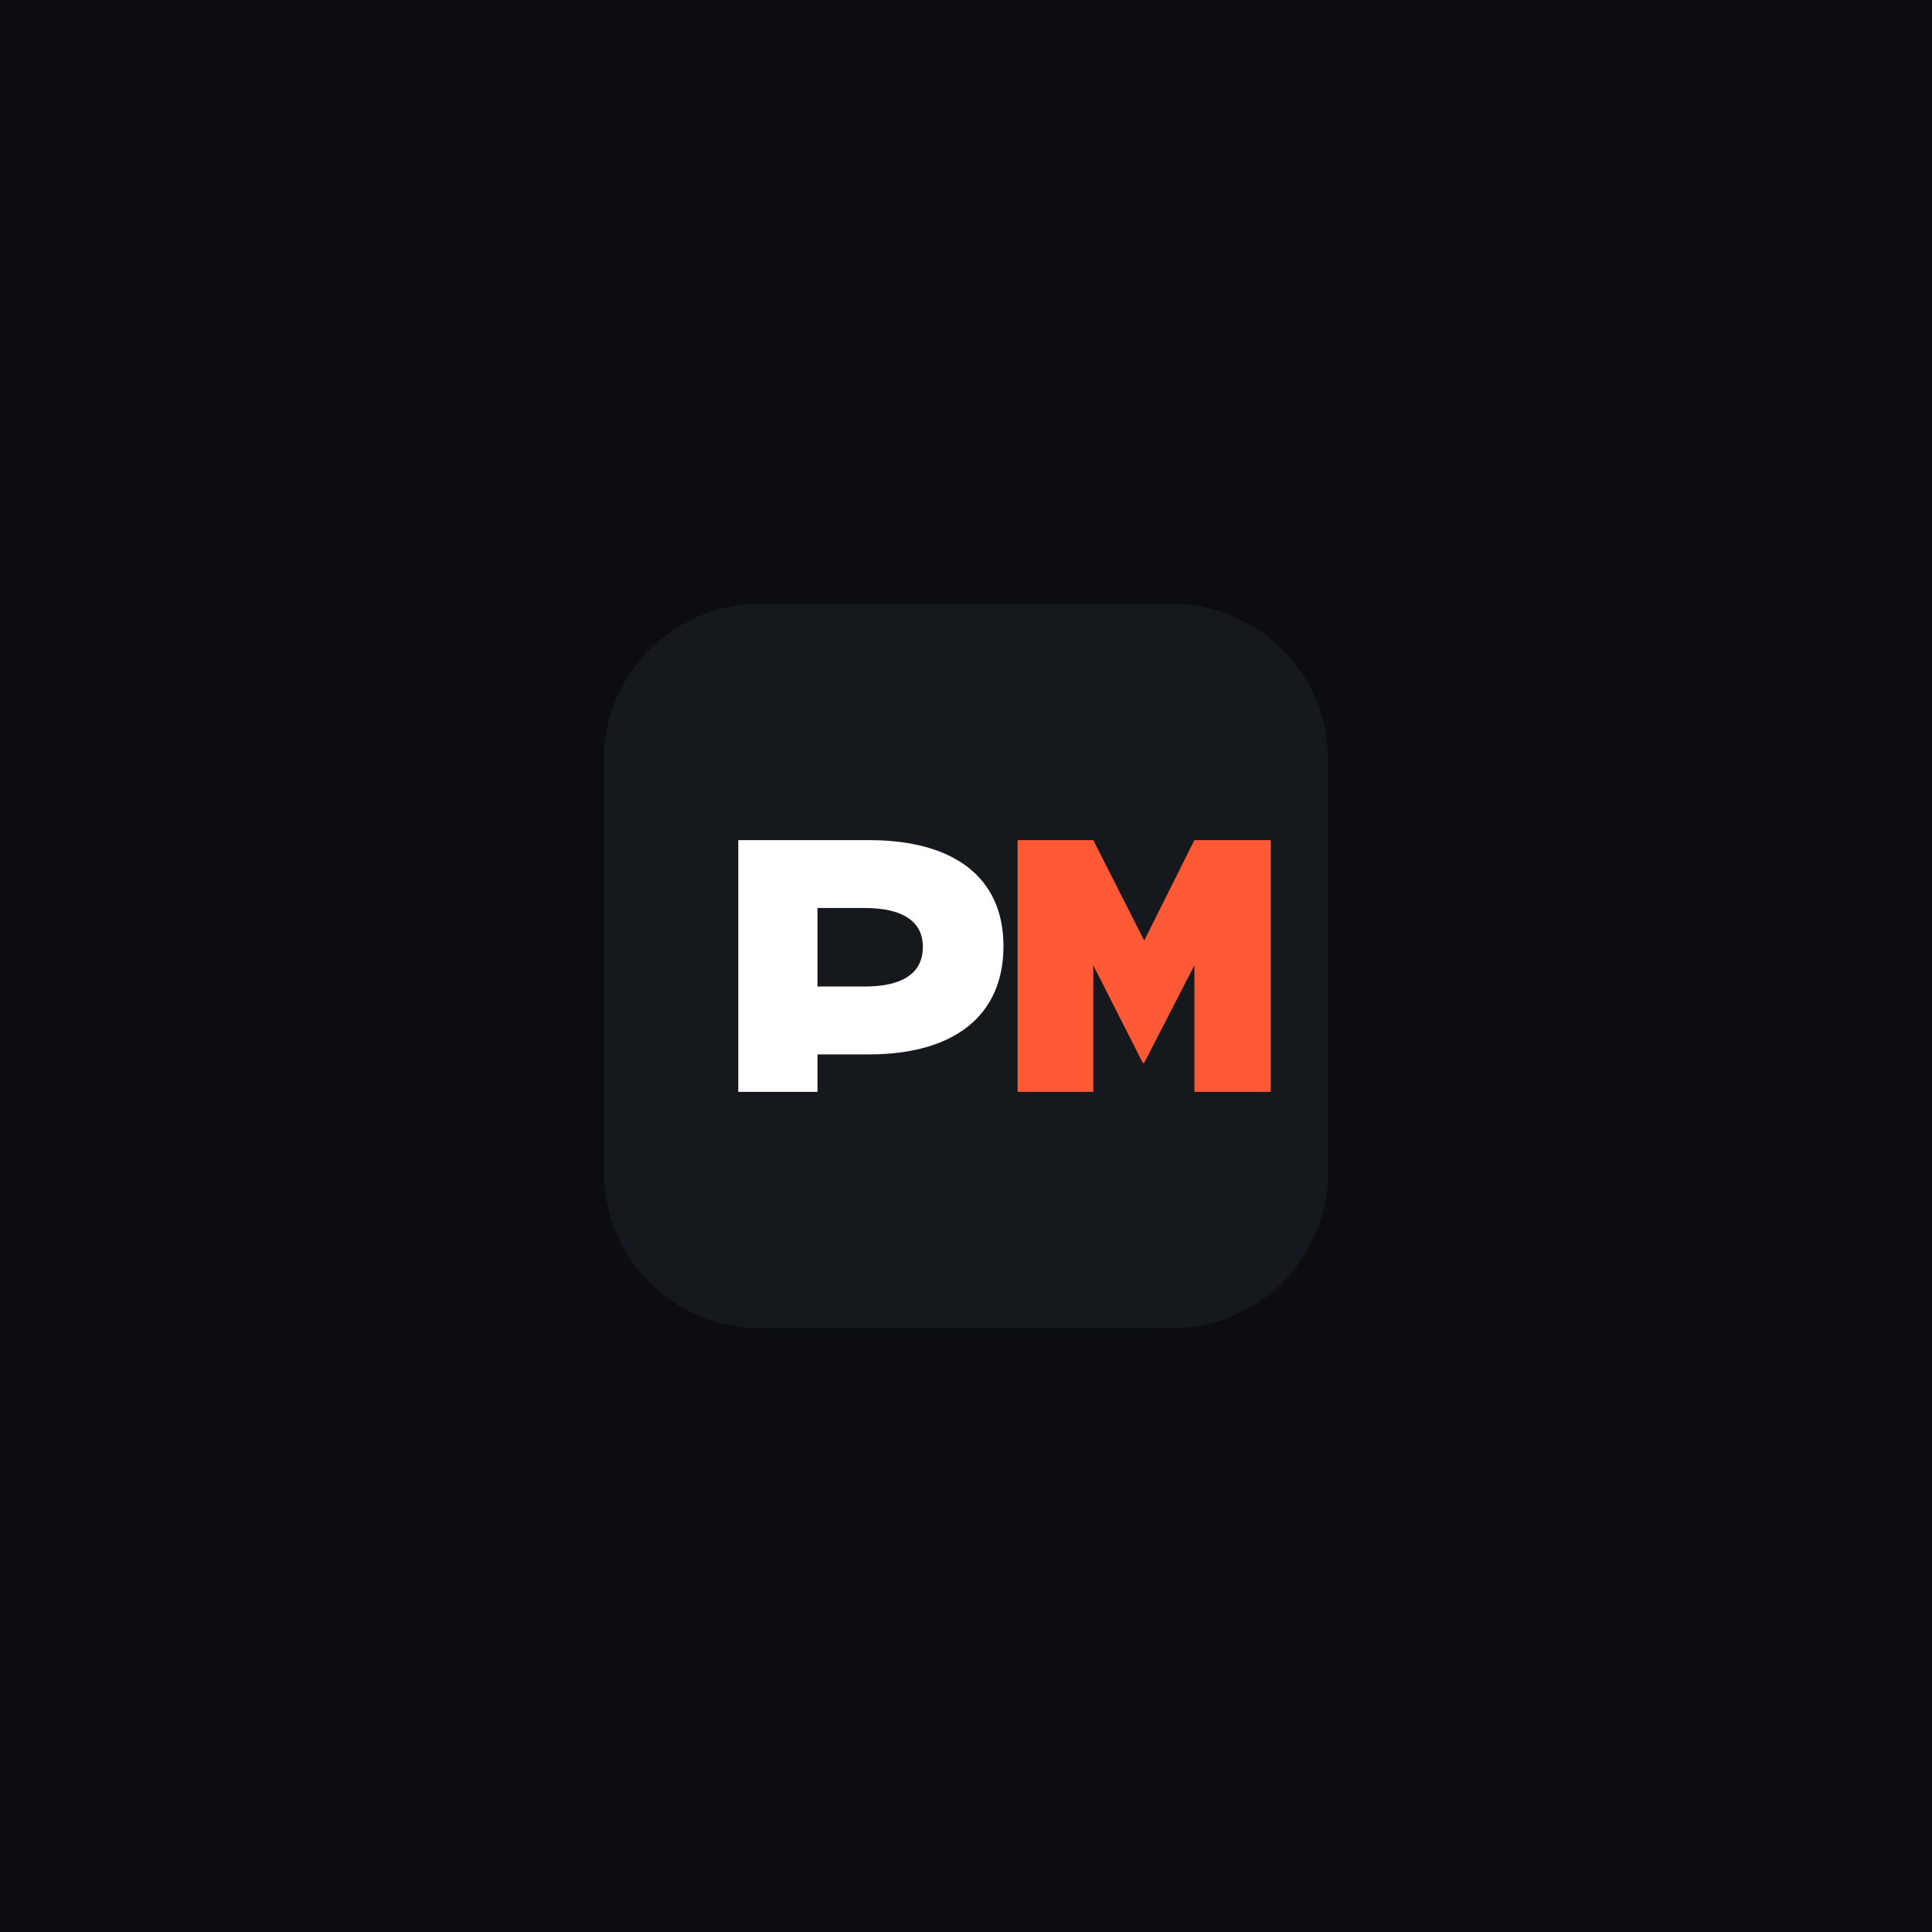
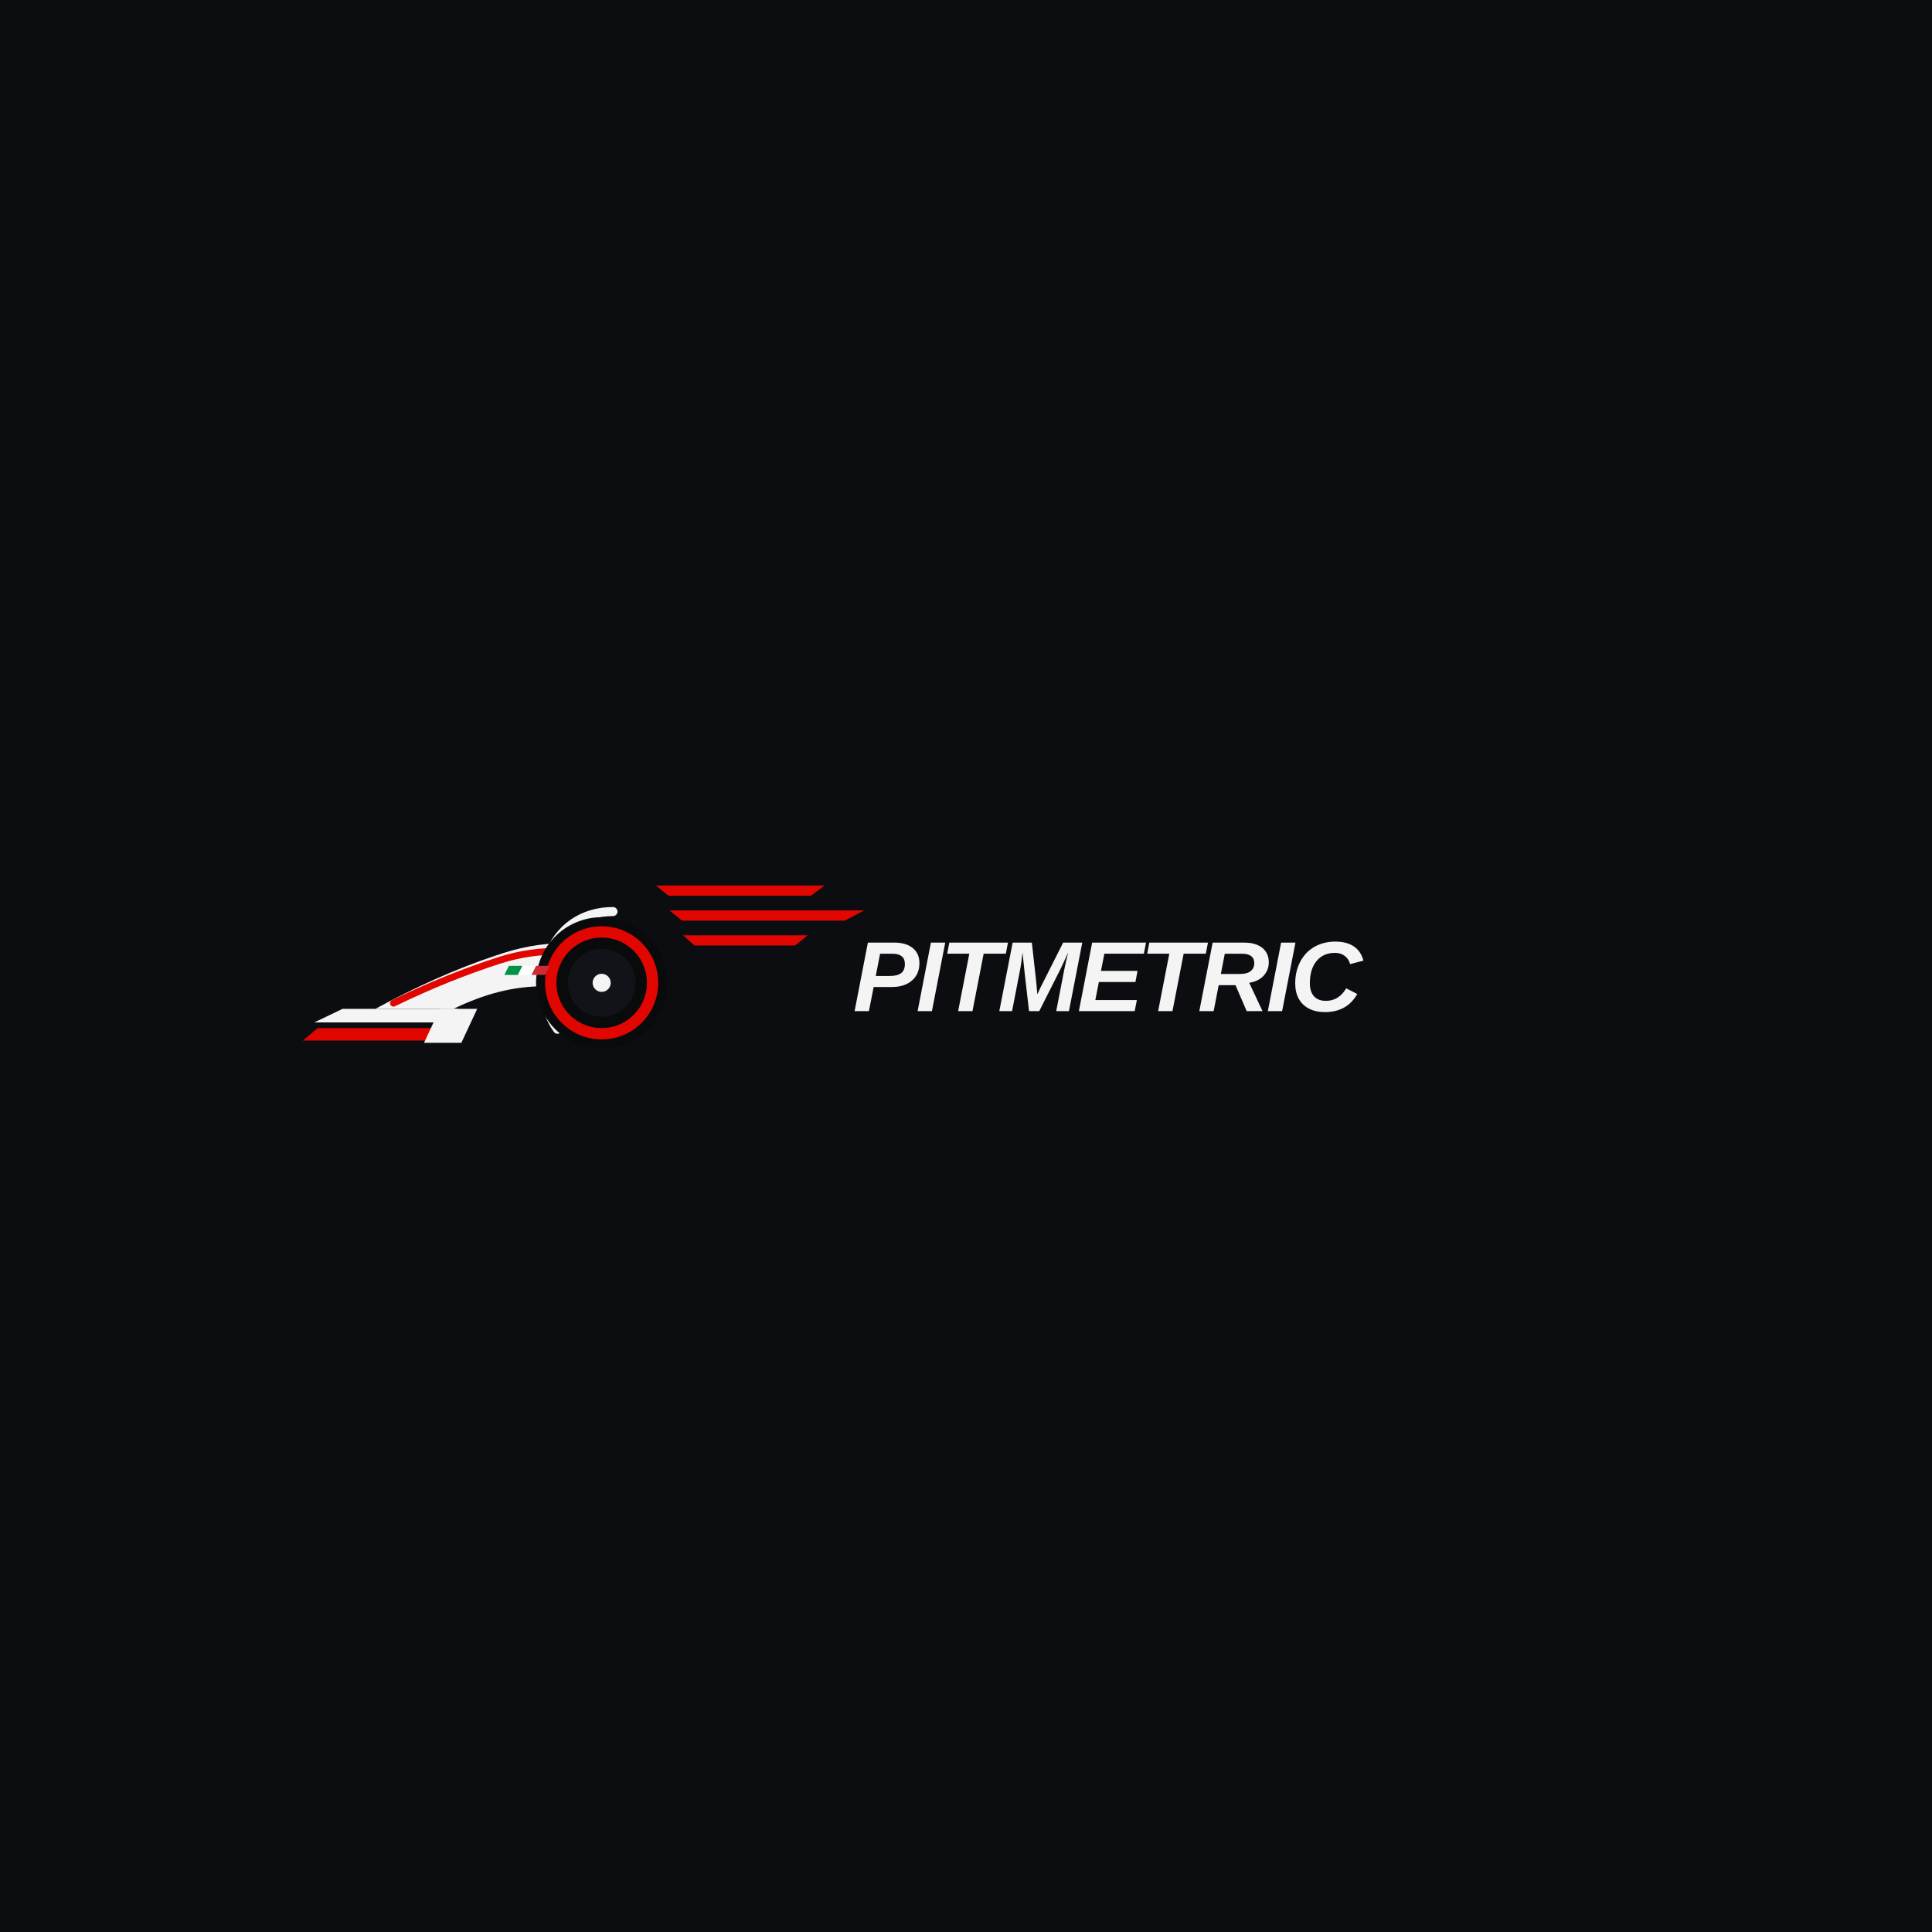
- <svg xmlns="http://www.w3.org/2000/svg" viewBox="0 0 2732 2732">
-   <rect width="2732" height="2732" fill="#0b0d10" />
-   <g transform="translate(854 854)">
-     <rect width="1024" height="1024" rx="220" fill="#15181d" />
-     <path d="M190 690V334h185c119 0 190 52 190 150 0 99-71 153-190 153h-73v53H190Zm112-149h67c52 0 82-18 82-56 0-37-30-55-82-55h-67v111Z" fill="#fff" />
-     <path d="M585 690V334h107l72 142 71-142h108v356H835V511l-71 138h-2l-70-138v179H585Z" fill="#ff5a36" />
+ <svg xmlns="http://www.w3.org/2000/svg" viewBox="0 0 2732 2732" role="img" aria-label="PitMetric">
+   <rect width="2732" height="2732" fill="#0B0D10" />
+   <g transform="translate(406 1185) scale(1.6)">
+     <path fill="#F4F4F5" d="M24 163H135L151 151H49Z" />
+     <path fill="#E10600" d="M14 179H124L137 168H27Z" />
+     <path fill="#F4F4F5" d="M135 151H168L154 181H121Z" />
+     <path fill="#F4F4F5" d="M78 151C113 132 148 116 184 104C204 97 224 93 244 93H255L272 108L261 131H228C199 131 174 138 147 151H78Z" />
+     <path d="M94 146C127 130 157 118 188 108C207 102 224 100 243 100" fill="none" stroke="#E10600" stroke-width="6" stroke-linecap="round" />
+     <path d="M239 169C226 151 224 126 231 105C240 79 262 65 288 65" fill="none" stroke="#F4F4F5" stroke-width="8" stroke-linecap="round" />
+     <circle cx="278" cy="128" r="58" fill="#090A0C" />
+     <circle cx="278" cy="128" r="45" fill="none" stroke="#E10600" stroke-width="10" />
+     <circle cx="278" cy="128" r="30" fill="#111318" />
+     <circle cx="278" cy="128" r="8" fill="#F4F4F5" />
+     <path fill="#009246" d="M196 113h12l-4 8h-12Z" />
+     <path fill="#FFFFFF" d="M208 113h12l-4 8h-12Z" />
+     <path fill="#CE2B37" d="M220 113h12l-4 8h-12Z" />
+     <path fill="#E10600" d="M326 42H475L463 51H337Z" />
+     <path fill="#E10600" d="M338 64H510L493 73H349Z" />
+     <path fill="#E10600" d="M350 86H460L449 95H360Z" />
+     <text x="500" y="153" fill="#F4F4F5" font-family="Arial,Helvetica,sans-serif" font-size="88" font-weight="900" font-style="italic" letter-spacing="-3">PITMETRIC</text>
  </g>
</svg>
